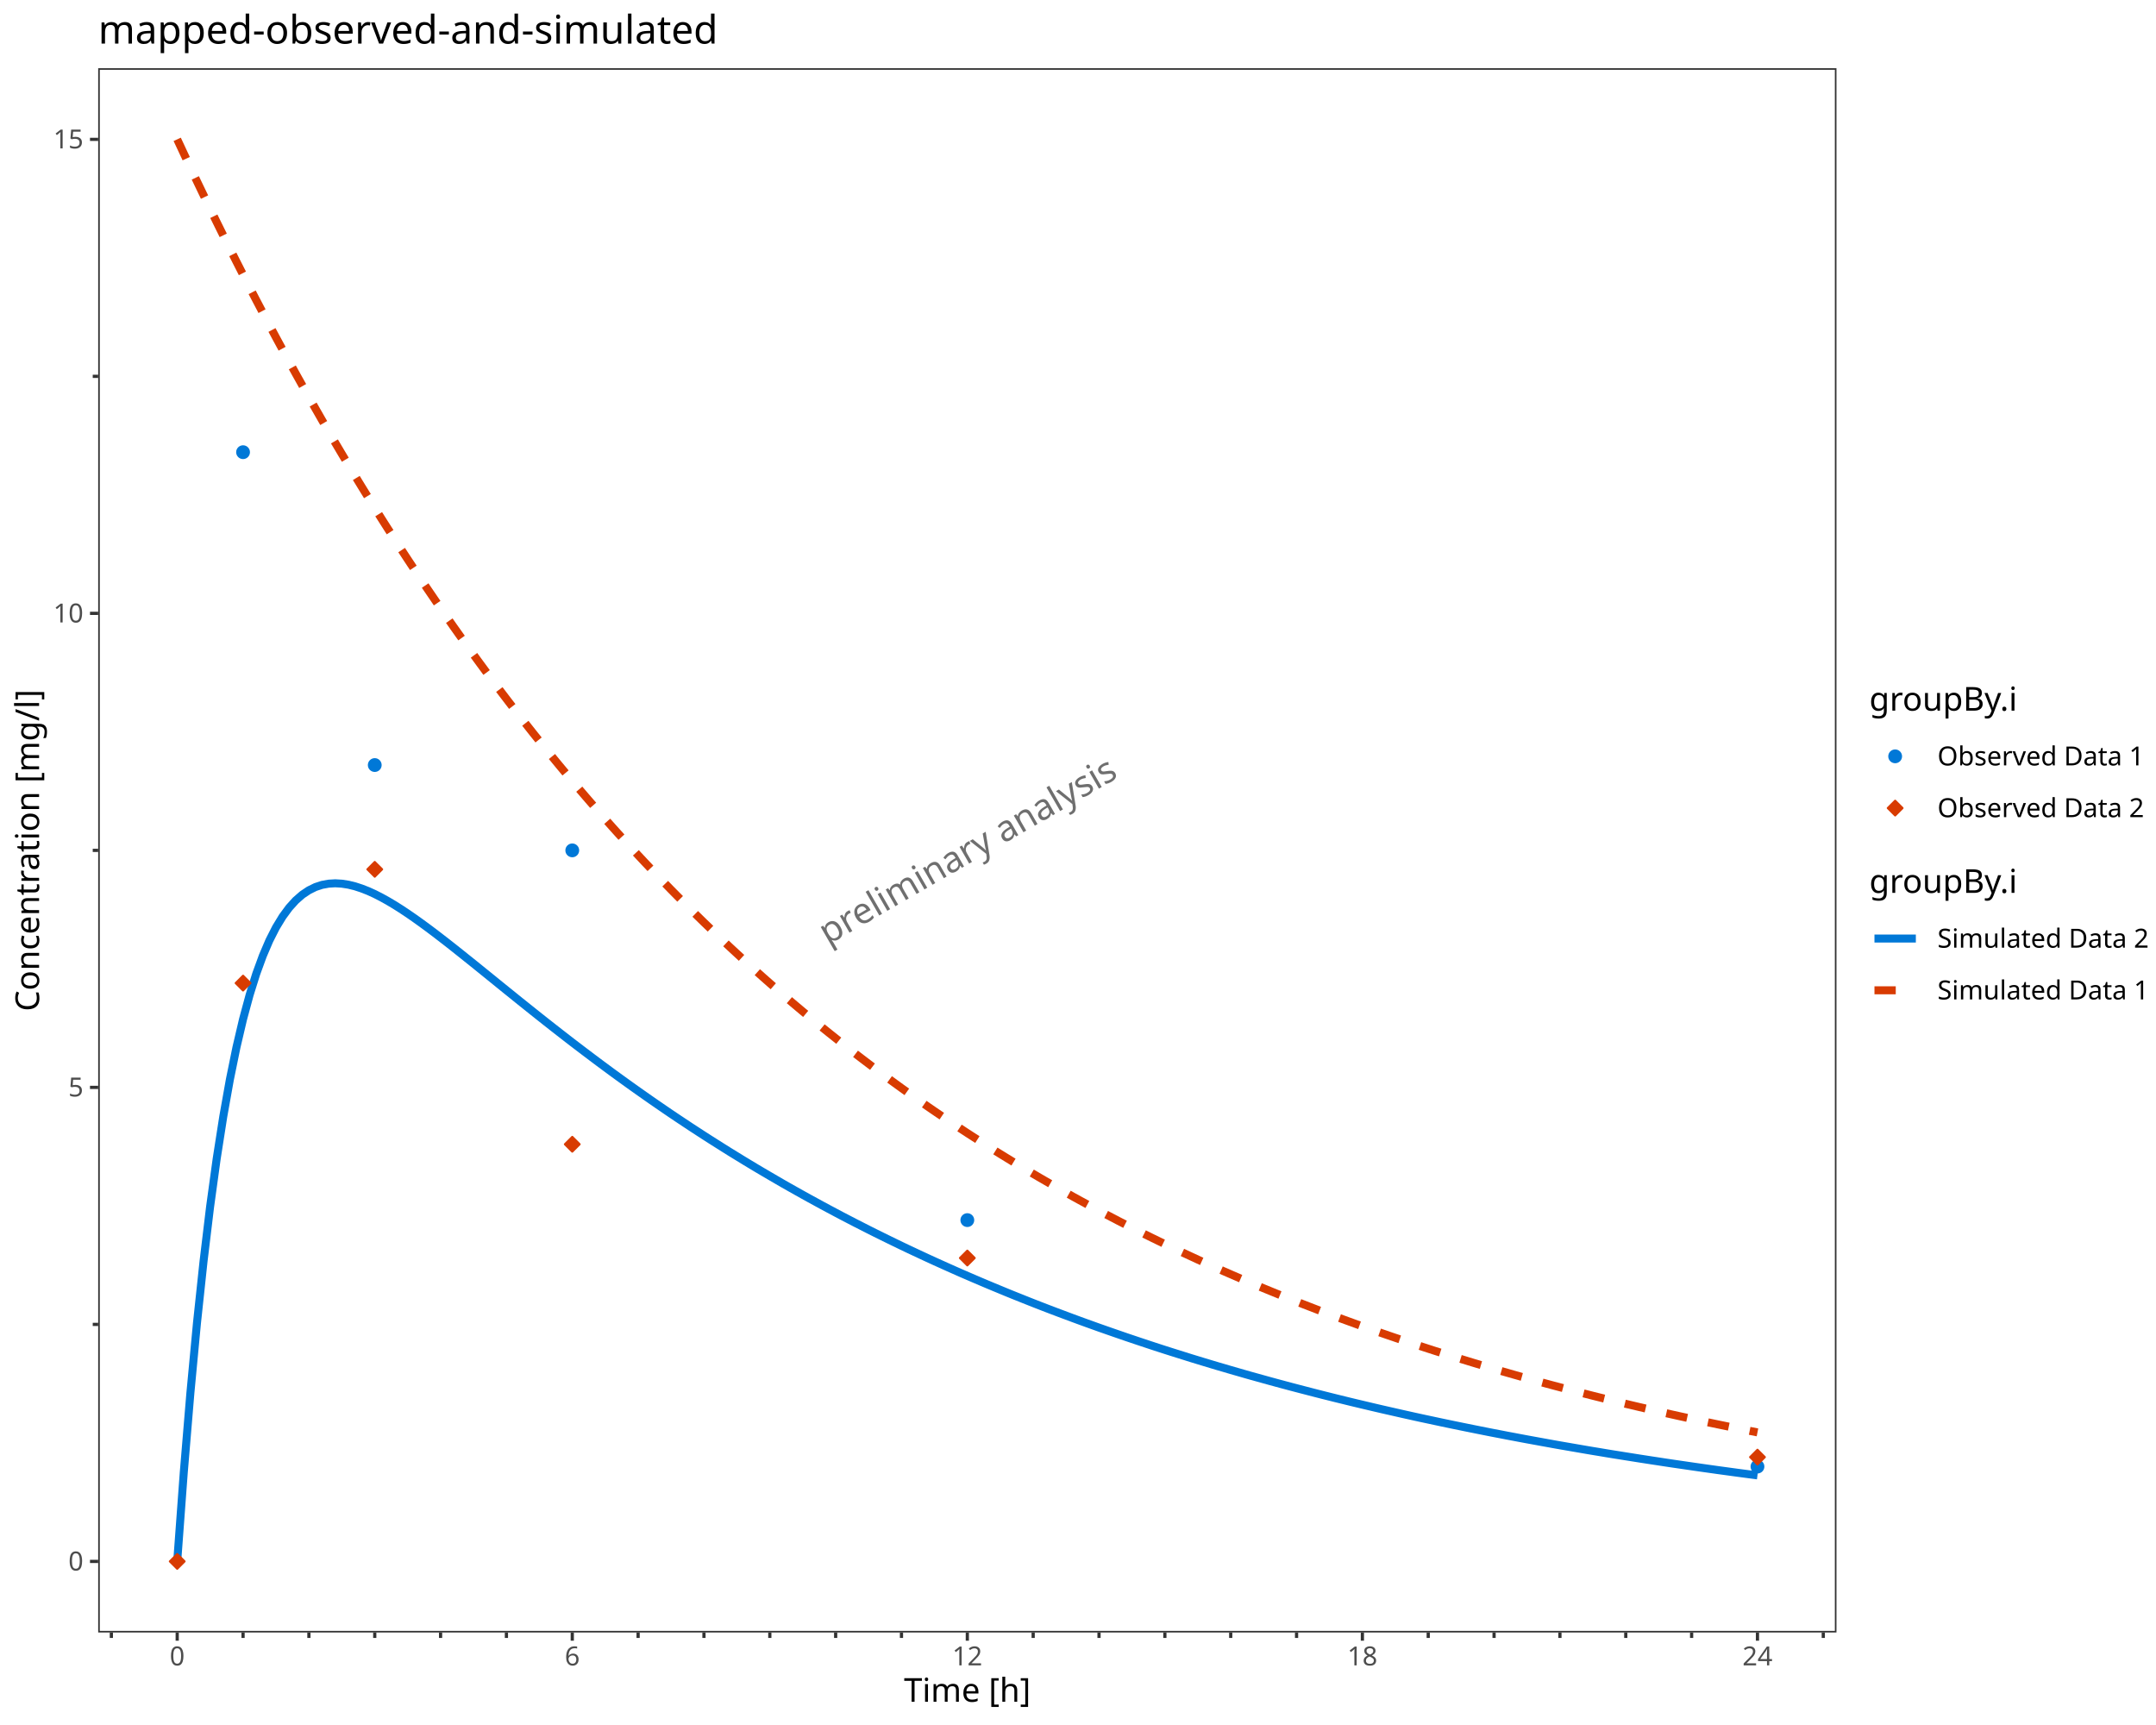
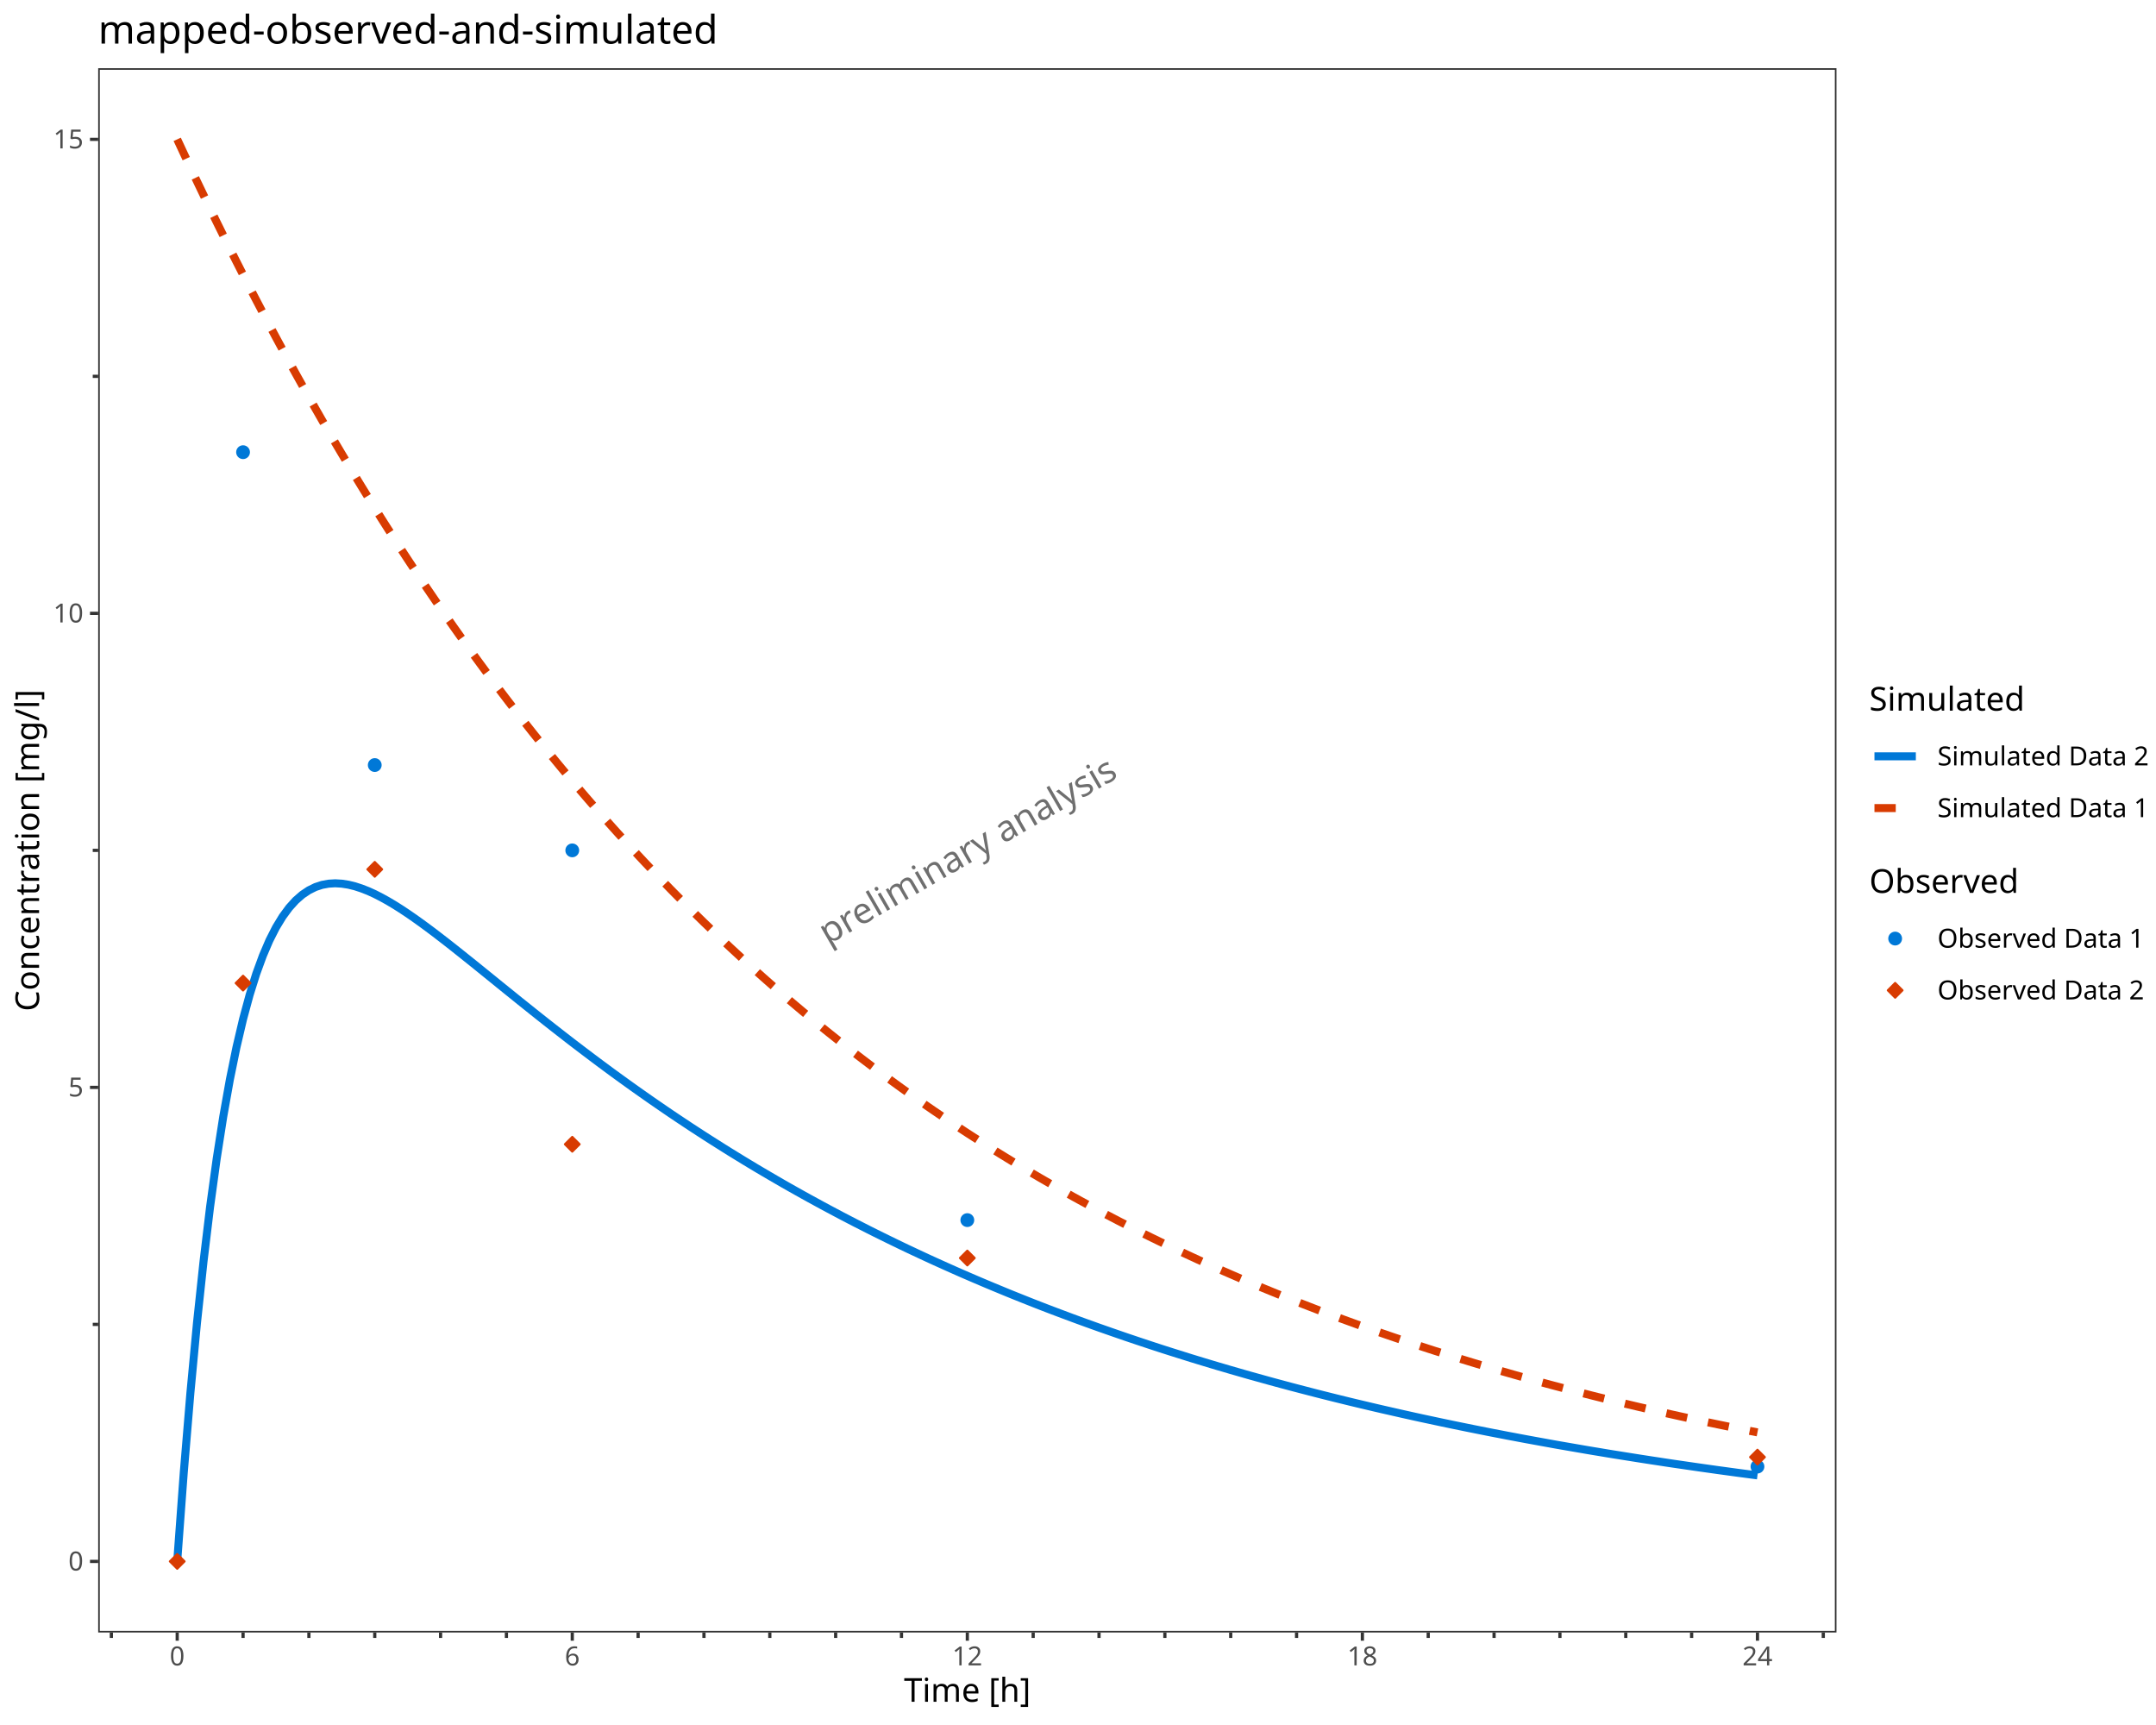
<svg xmlns="http://www.w3.org/2000/svg" class="svglite" data-engine-version="2.0" width="720.00pt" height="576.00pt" viewBox="0 0 720.00 576.00">
  <defs>
    <style type="text/css">
    .svglite line, .svglite polyline, .svglite polygon, .svglite path, .svglite rect, .svglite circle {
      fill: none;
      stroke: #000000;
      stroke-linecap: round;
      stroke-linejoin: round;
      stroke-miterlimit: 10.00;
    }
  </style>
  </defs>
  <rect width="100%" height="100%" style="stroke: none; fill: #FFFFFF;" />
  <defs>
    <clipPath id="cpMC4wMHw3MjAuMDB8MC4wMHw1NzYuMDA=">
      <rect x="0.00" y="0.00" width="720.00" height="576.00" />
    </clipPath>
  </defs>
  <g clip-path="url(#cpMC4wMHw3MjAuMDB8MC4wMHw1NzYuMDA=)">
    <rect x="0.00" y="0.00" width="720.00" height="576.00" style="stroke-width: 1.07; stroke: #FFFFFF; fill: #FFFFFF;" />
  </g>
  <defs>
    <clipPath id="cpMzIuNzl8NjEzLjI5fDIyLjc4fDU0NS4xMQ==">
      <rect x="32.79" y="22.78" width="580.50" height="522.33" />
    </clipPath>
  </defs>
  <g clip-path="url(#cpMzIuNzl8NjEzLjI5fDIyLjc4fDU0NS4xMQ==)">
    <rect x="32.79" y="22.78" width="580.50" height="522.33" style="stroke-width: 1.07; stroke: none; fill: #FFFFFF;" />
    <text transform="translate(325.11,287.52) rotate(-30)" text-anchor="middle" style="font-size: 12.00px; fill: #333333; fill-opacity: 0.70; font-family: sans;" textLength="105.39px" lengthAdjust="spacingAndGlyphs">preliminary analysis</text>
    <polyline points="59.18,521.37 61.38,491.55 63.58,465.12 65.78,441.75 67.98,421.10 70.17,402.89 72.37,386.86 74.57,372.78 76.77,360.45 78.97,349.68 81.17,340.31 83.37,332.18 85.57,325.17 87.77,319.15 89.96,314.03 92.16,309.70 94.36,306.08 96.56,303.09 98.76,300.66 100.96,298.74 103.16,297.27 105.36,296.19 107.55,295.47 109.75,295.07 111.95,294.94 114.15,295.07 116.35,295.41 118.55,295.95 120.75,296.67 122.95,297.53 125.15,298.53 127.34,299.65 129.54,300.87 131.74,302.18 133.94,303.57 136.14,305.03 138.34,306.55 140.54,308.12 142.74,309.73 144.94,311.38 147.13,313.06 149.33,314.76 151.53,316.49 153.73,318.24 155.93,320.00 158.13,321.76 160.33,323.54 162.53,325.32 164.73,327.10 166.92,328.88 169.12,330.66 171.32,332.43 173.52,334.21 175.72,335.97 177.92,337.73 180.12,339.48 182.32,341.22 184.51,342.94 186.71,344.66 188.91,346.37 191.11,348.07 193.31,349.75 195.51,351.42 197.71,353.08 199.91,354.73 202.11,356.36 204.30,357.98 206.50,359.58 208.70,361.17 210.90,362.75 213.10,364.31 215.30,365.86 217.50,367.40 219.70,368.92 221.90,370.43 224.09,371.92 226.29,373.40 228.49,374.86 230.69,376.32 232.89,377.75 235.09,379.18 237.29,380.59 239.49,381.98 241.69,383.37 243.88,384.74 246.08,386.09 248.28,387.44 250.48,388.77 252.68,390.09 254.88,391.39 257.08,392.68 259.28,393.96 261.47,395.23 263.67,396.48 265.87,397.72 268.07,398.95 270.27,400.17 272.47,401.37 274.67,402.57 276.87,403.75 279.07,404.92 281.26,406.08 283.46,407.22 285.66,408.36 287.86,409.48 290.06,410.60 292.26,411.70 294.46,412.79 296.66,413.87 298.86,414.94 301.05,416.00 303.25,417.05 305.45,418.08 307.65,419.11 309.85,420.13 312.05,421.14 314.25,422.13 316.45,423.12 318.65,424.10 320.84,425.07 323.04,426.02 325.24,426.97 327.44,427.91 329.64,428.84 331.84,429.76 334.04,430.67 336.24,431.58 338.43,432.47 340.63,433.35 342.83,434.23 345.03,435.10 347.23,435.96 349.43,436.81 351.63,437.65 353.83,438.48 356.03,439.30 358.22,440.12 360.42,440.93 362.62,441.73 364.82,442.52 367.02,443.31 369.22,444.08 371.42,444.85 373.62,445.61 375.82,446.37 378.01,447.11 380.21,447.85 382.41,448.58 384.61,449.31 386.81,450.03 389.01,450.74 391.21,451.44 393.41,452.13 395.61,452.82 397.80,453.51 400.00,454.18 402.20,454.85 404.40,455.51 406.60,456.17 408.80,456.81 411.00,457.46 413.20,458.09 415.39,458.72 417.59,459.35 419.79,459.96 421.99,460.57 424.19,461.18 426.39,461.78 428.59,462.37 430.79,462.96 432.99,463.54 435.18,464.11 437.38,464.68 439.58,465.25 441.78,465.81 443.98,466.36 446.18,466.91 448.38,467.45 450.58,467.99 452.78,468.52 454.97,469.04 457.17,469.56 459.37,470.08 461.57,470.59 463.77,471.09 465.97,471.59 468.17,472.09 470.37,472.58 472.57,473.07 474.76,473.55 476.96,474.02 479.16,474.49 481.36,474.96 483.56,475.42 485.76,475.88 487.96,476.33 490.16,476.78 492.35,477.22 494.55,477.66 496.75,478.10 498.95,478.53 501.15,478.95 503.35,479.38 505.55,479.79 507.75,480.21 509.95,480.62 512.14,481.02 514.34,481.42 516.54,481.82 518.74,482.22 520.94,482.61 523.14,482.99 525.34,483.37 527.54,483.75 529.74,484.13 531.93,484.50 534.13,484.86 536.33,485.23 538.53,485.59 540.73,485.94 542.93,486.29 545.13,486.64 547.33,486.99 549.53,487.33 551.72,487.67 553.92,488.00 556.12,488.34 558.32,488.67 560.52,488.99 562.72,489.31 564.92,489.63 567.12,489.95 569.31,490.26 571.51,490.57 573.71,490.88 575.91,491.18 578.11,491.48 580.31,491.78 582.51,492.07 584.71,492.36 586.91,492.65 " style="stroke-width: 2.67; stroke: #0078D7; stroke-linecap: butt;" />
    <polyline points="59.18,46.53 61.38,51.25 63.58,55.93 65.78,60.56 67.98,65.14 70.17,69.68 72.37,74.18 74.57,78.63 76.77,83.03 78.97,87.39 81.17,91.71 83.37,95.99 85.57,100.22 87.77,104.41 89.96,108.56 92.16,112.67 94.36,116.73 96.56,120.76 98.76,124.75 100.96,128.69 103.16,132.60 105.36,136.47 107.55,140.30 109.75,144.09 111.95,147.84 114.15,151.56 116.35,155.24 118.55,158.88 120.75,162.49 122.95,166.06 125.15,169.60 127.34,173.10 129.54,176.56 131.74,179.99 133.94,183.39 136.14,186.75 138.34,190.08 140.54,193.38 142.74,196.64 144.94,199.87 147.13,203.07 149.33,206.24 151.53,209.38 153.73,212.48 155.93,215.55 158.13,218.60 160.33,221.61 162.53,224.59 164.73,227.54 166.92,230.47 169.12,233.36 171.32,236.23 173.52,239.07 175.72,241.87 177.92,244.66 180.12,247.41 182.32,250.13 184.51,252.83 186.71,255.51 188.91,258.15 191.11,260.77 193.31,263.36 195.51,265.93 197.71,268.47 199.91,270.99 202.11,273.48 204.30,275.95 206.50,278.39 208.70,280.81 210.90,283.20 213.10,285.57 215.30,287.92 217.50,290.24 219.70,292.54 221.90,294.82 224.09,297.07 226.29,299.30 228.49,301.51 230.69,303.70 232.89,305.86 235.09,308.01 237.29,310.13 239.49,312.23 241.69,314.31 243.88,316.37 246.08,318.41 248.28,320.43 250.48,322.43 252.68,324.41 254.88,326.37 257.08,328.31 259.28,330.23 261.47,332.14 263.67,334.02 265.87,335.88 268.07,337.73 270.27,339.56 272.47,341.36 274.67,343.16 276.87,344.93 279.07,346.68 281.26,348.42 283.46,350.14 285.66,351.85 287.86,353.53 290.06,355.20 292.26,356.86 294.46,358.49 296.66,360.12 298.86,361.72 301.05,363.31 303.25,364.88 305.45,366.44 307.65,367.98 309.85,369.51 312.05,371.02 314.25,372.51 316.45,373.99 318.65,375.46 320.84,376.91 323.04,378.35 325.24,379.77 327.44,381.18 329.64,382.58 331.84,383.96 334.04,385.33 336.24,386.68 338.43,388.02 340.63,389.35 342.83,390.66 345.03,391.96 347.23,393.25 349.43,394.52 351.63,395.78 353.83,397.03 356.03,398.27 358.22,399.50 360.42,400.71 362.62,401.91 364.82,403.10 367.02,404.28 369.22,405.44 371.42,406.59 373.62,407.74 375.82,408.87 378.01,409.99 380.21,411.09 382.41,412.19 384.61,413.28 386.81,414.35 389.01,415.42 391.21,416.47 393.41,417.52 395.61,418.55 397.80,419.57 400.00,420.59 402.20,421.59 404.40,422.58 406.60,423.56 408.80,424.54 411.00,425.50 413.20,426.45 415.39,427.40 417.59,428.33 419.79,429.26 421.99,430.18 424.19,431.08 426.39,431.98 428.59,432.87 430.79,433.75 432.99,434.62 435.18,435.49 437.38,436.34 439.58,437.19 441.78,438.03 443.98,438.85 446.18,439.68 448.38,440.49 450.58,441.29 452.78,442.09 454.97,442.88 457.17,443.66 459.37,444.43 461.57,445.20 463.77,445.96 465.97,446.71 468.17,447.45 470.37,448.19 472.57,448.91 474.76,449.63 476.96,450.35 479.16,451.06 481.36,451.75 483.56,452.45 485.76,453.13 487.96,453.81 490.16,454.48 492.35,455.15 494.55,455.81 496.75,456.46 498.95,457.11 501.15,457.75 503.35,458.38 505.55,459.01 507.75,459.63 509.95,460.24 512.14,460.85 514.34,461.45 516.54,462.05 518.74,462.64 520.94,463.22 523.14,463.80 525.34,464.37 527.54,464.94 529.74,465.50 531.93,466.06 534.13,466.61 536.33,467.15 538.53,467.69 540.73,468.23 542.93,468.76 545.13,469.28 547.33,469.80 549.53,470.31 551.72,470.82 553.92,471.32 556.12,471.82 558.32,472.31 560.52,472.80 562.72,473.28 564.92,473.76 567.12,474.24 569.31,474.71 571.51,475.17 573.71,475.63 575.91,476.08 578.11,476.54 580.31,476.98 582.51,477.42 584.71,477.86 586.91,478.29 " style="stroke-width: 2.67; stroke: #D83B01; stroke-dasharray: 7.11,7.11; stroke-linecap: butt;" />
    <circle cx="81.17" cy="150.99" r="1.95" style="stroke-width: 0.71; stroke: #0078D7; fill: #0078D7;" />
    <circle cx="125.15" cy="255.46" r="1.95" style="stroke-width: 0.71; stroke: #0078D7; fill: #0078D7;" />
    <circle cx="191.11" cy="283.95" r="1.95" style="stroke-width: 0.71; stroke: #0078D7; fill: #0078D7;" />
    <circle cx="323.04" cy="407.41" r="1.95" style="stroke-width: 0.71; stroke: #0078D7; fill: #0078D7;" />
    <circle cx="586.91" cy="489.71" r="1.95" style="stroke-width: 0.71; stroke: #0078D7; fill: #0078D7;" />
    <polygon points="59.18,523.82 61.63,521.37 59.18,518.92 56.73,521.37 " style="stroke-width: 0.71; stroke: #D83B01; fill: #D83B01;" />
    <polygon points="81.17,330.72 83.62,328.27 81.17,325.82 78.72,328.27 " style="stroke-width: 0.71; stroke: #D83B01; fill: #D83B01;" />
    <polygon points="125.15,292.73 127.60,290.28 125.15,287.83 122.70,290.28 " style="stroke-width: 0.71; stroke: #D83B01; fill: #D83B01;" />
    <polygon points="191.11,384.53 193.56,382.08 191.11,379.63 188.66,382.08 " style="stroke-width: 0.71; stroke: #D83B01; fill: #D83B01;" />
    <polygon points="323.04,422.52 325.49,420.07 323.04,417.62 320.59,420.07 " style="stroke-width: 0.71; stroke: #D83B01; fill: #D83B01;" />
    <polygon points="586.91,489.00 589.36,486.55 586.91,484.10 584.46,486.55 " style="stroke-width: 0.71; stroke: #D83B01; fill: #D83B01;" />
    <rect x="32.79" y="22.78" width="580.50" height="522.33" style="stroke-width: 1.07; stroke: #333333;" />
  </g>
  <g clip-path="url(#cpMC4wMHw3MjAuMDB8MC4wMHw1NzYuMDA=)">
    <text x="27.86" y="524.40" text-anchor="end" style="font-size: 8.80px; fill: #4D4D4D; font-family: sans;" textLength="4.89px" lengthAdjust="spacingAndGlyphs">0</text>
    <text x="27.86" y="366.12" text-anchor="end" style="font-size: 8.80px; fill: #4D4D4D; font-family: sans;" textLength="4.89px" lengthAdjust="spacingAndGlyphs">5</text>
    <text x="27.86" y="207.84" text-anchor="end" style="font-size: 8.80px; fill: #4D4D4D; font-family: sans;" textLength="9.79px" lengthAdjust="spacingAndGlyphs">10</text>
    <text x="27.86" y="49.55" text-anchor="end" style="font-size: 8.80px; fill: #4D4D4D; font-family: sans;" textLength="9.79px" lengthAdjust="spacingAndGlyphs">15</text>
    <polyline points="32.79,521.37 30.05,521.37 " style="stroke-width: 1.07; stroke: #333333; stroke-linecap: butt;" />
    <polyline points="32.79,363.09 30.05,363.09 " style="stroke-width: 1.07; stroke: #333333; stroke-linecap: butt;" />
    <polyline points="32.79,204.81 30.05,204.81 " style="stroke-width: 1.07; stroke: #333333; stroke-linecap: butt;" />
    <polyline points="32.79,46.53 30.05,46.53 " style="stroke-width: 1.07; stroke: #333333; stroke-linecap: butt;" />
    <polyline points="32.79,442.23 30.97,442.23 " style="stroke-width: 1.07; stroke: #333333; stroke-linecap: butt;" />
    <polyline points="32.79,283.95 30.97,283.95 " style="stroke-width: 1.07; stroke: #333333; stroke-linecap: butt;" />
    <polyline points="32.79,125.67 30.97,125.67 " style="stroke-width: 1.07; stroke: #333333; stroke-linecap: butt;" />
    <polyline points="59.18,545.11 59.18,547.85 " style="stroke-width: 1.07; stroke: #333333; stroke-linecap: butt;" />
    <polyline points="191.11,545.11 191.11,547.85 " style="stroke-width: 1.07; stroke: #333333; stroke-linecap: butt;" />
    <polyline points="323.04,545.11 323.04,547.85 " style="stroke-width: 1.07; stroke: #333333; stroke-linecap: butt;" />
    <polyline points="454.97,545.11 454.97,547.85 " style="stroke-width: 1.07; stroke: #333333; stroke-linecap: butt;" />
    <polyline points="586.91,545.11 586.91,547.85 " style="stroke-width: 1.07; stroke: #333333; stroke-linecap: butt;" />
    <polyline points="37.19,545.11 37.19,546.94 " style="stroke-width: 1.07; stroke: #333333; stroke-linecap: butt;" />
    <polyline points="81.17,545.11 81.17,546.94 " style="stroke-width: 1.07; stroke: #333333; stroke-linecap: butt;" />
    <polyline points="103.16,545.11 103.16,546.94 " style="stroke-width: 1.07; stroke: #333333; stroke-linecap: butt;" />
    <polyline points="125.15,545.11 125.15,546.94 " style="stroke-width: 1.07; stroke: #333333; stroke-linecap: butt;" />
    <polyline points="147.13,545.11 147.13,546.94 " style="stroke-width: 1.07; stroke: #333333; stroke-linecap: butt;" />
    <polyline points="169.12,545.11 169.12,546.94 " style="stroke-width: 1.07; stroke: #333333; stroke-linecap: butt;" />
    <polyline points="213.10,545.11 213.10,546.94 " style="stroke-width: 1.07; stroke: #333333; stroke-linecap: butt;" />
    <polyline points="235.09,545.11 235.09,546.94 " style="stroke-width: 1.07; stroke: #333333; stroke-linecap: butt;" />
    <polyline points="257.08,545.11 257.08,546.94 " style="stroke-width: 1.07; stroke: #333333; stroke-linecap: butt;" />
    <polyline points="279.07,545.11 279.07,546.94 " style="stroke-width: 1.07; stroke: #333333; stroke-linecap: butt;" />
    <polyline points="301.05,545.11 301.05,546.94 " style="stroke-width: 1.07; stroke: #333333; stroke-linecap: butt;" />
    <polyline points="345.03,545.11 345.03,546.94 " style="stroke-width: 1.07; stroke: #333333; stroke-linecap: butt;" />
    <polyline points="367.02,545.11 367.02,546.94 " style="stroke-width: 1.07; stroke: #333333; stroke-linecap: butt;" />
    <polyline points="389.01,545.11 389.01,546.94 " style="stroke-width: 1.07; stroke: #333333; stroke-linecap: butt;" />
    <polyline points="411.00,545.11 411.00,546.94 " style="stroke-width: 1.07; stroke: #333333; stroke-linecap: butt;" />
    <polyline points="432.99,545.11 432.99,546.94 " style="stroke-width: 1.07; stroke: #333333; stroke-linecap: butt;" />
    <polyline points="476.96,545.11 476.96,546.94 " style="stroke-width: 1.07; stroke: #333333; stroke-linecap: butt;" />
    <polyline points="498.95,545.11 498.95,546.94 " style="stroke-width: 1.07; stroke: #333333; stroke-linecap: butt;" />
    <polyline points="520.94,545.11 520.94,546.94 " style="stroke-width: 1.07; stroke: #333333; stroke-linecap: butt;" />
    <polyline points="542.93,545.11 542.93,546.94 " style="stroke-width: 1.07; stroke: #333333; stroke-linecap: butt;" />
    <polyline points="564.92,545.11 564.92,546.94 " style="stroke-width: 1.07; stroke: #333333; stroke-linecap: butt;" />
    <polyline points="608.89,545.11 608.89,546.94 " style="stroke-width: 1.07; stroke: #333333; stroke-linecap: butt;" />
    <text x="59.18" y="556.10" text-anchor="middle" style="font-size: 8.80px; fill: #4D4D4D; font-family: sans;" textLength="4.89px" lengthAdjust="spacingAndGlyphs">0</text>
    <text x="191.11" y="556.10" text-anchor="middle" style="font-size: 8.80px; fill: #4D4D4D; font-family: sans;" textLength="4.89px" lengthAdjust="spacingAndGlyphs">6</text>
    <text x="323.04" y="556.10" text-anchor="middle" style="font-size: 8.80px; fill: #4D4D4D; font-family: sans;" textLength="9.79px" lengthAdjust="spacingAndGlyphs">12</text>
    <text x="454.97" y="556.10" text-anchor="middle" style="font-size: 8.80px; fill: #4D4D4D; font-family: sans;" textLength="9.79px" lengthAdjust="spacingAndGlyphs">18</text>
    <text x="586.91" y="556.10" text-anchor="middle" style="font-size: 8.80px; fill: #4D4D4D; font-family: sans;" textLength="9.79px" lengthAdjust="spacingAndGlyphs">24</text>
    <text x="323.04" y="568.24" text-anchor="middle" style="font-size: 11.00px; font-family: sans;" textLength="39.73px" lengthAdjust="spacingAndGlyphs">Time [h]</text>
    <text transform="translate(13.05,283.95) rotate(-90)" text-anchor="middle" style="font-size: 11.00px; font-family: sans;" textLength="98.45px" lengthAdjust="spacingAndGlyphs">Concentration [mg/l]</text>
-     <rect x="624.25" y="228.58" width="89.30" height="49.89" style="stroke-width: 1.07; stroke: none; fill: #FFFFFF;" />
-     <text x="624.25" y="237.29" style="font-size: 11.00px; font-family: sans;" textLength="46.48px" lengthAdjust="spacingAndGlyphs">groupBy.i</text>
+     <rect x="624.25" y="228.58" width="90.27" height="49.89" style="stroke-width: 1.07; stroke: none; fill: #FFFFFF;" />
+     <text x="624.25" y="237.29" style="font-size: 11.00px; font-family: sans;" textLength="48.92px" lengthAdjust="spacingAndGlyphs">Simulated</text>
    <rect x="624.25" y="243.91" width="17.28" height="17.28" style="stroke-width: 1.07; stroke: none; fill: #FFFFFF;" />
-     <circle cx="632.89" cy="252.55" r="1.95" style="stroke-width: 0.71; stroke: #0078D7; fill: #0078D7;" />
+     <line x1="625.98" y1="252.55" x2="639.80" y2="252.55" style="stroke-width: 2.67; stroke: #0078D7; stroke-linecap: butt;" />
    <rect x="624.25" y="261.19" width="17.28" height="17.28" style="stroke-width: 1.07; stroke: none; fill: #FFFFFF;" />
-     <polygon points="632.89,272.28 635.34,269.83 632.89,267.38 630.44,269.83 " style="stroke-width: 0.71; stroke: #D83B01; fill: #D83B01;" />
-     <text x="647.01" y="255.58" style="font-size: 8.80px; font-family: sans;" textLength="66.54px" lengthAdjust="spacingAndGlyphs">Observed Data 1</text>
-     <text x="647.01" y="272.86" style="font-size: 8.80px; font-family: sans;" textLength="66.54px" lengthAdjust="spacingAndGlyphs">Observed Data 2</text>
-     <rect x="624.25" y="289.43" width="90.27" height="49.89" style="stroke-width: 1.07; stroke: none; fill: #FFFFFF;" />
-     <text x="624.25" y="298.14" style="font-size: 11.00px; font-family: sans;" textLength="46.48px" lengthAdjust="spacingAndGlyphs">groupBy.i</text>
+     <line x1="625.98" y1="269.83" x2="639.80" y2="269.83" style="stroke-width: 2.67; stroke: #D83B01; stroke-dasharray: 7.11,7.11; stroke-linecap: butt;" />
+     <text x="647.01" y="255.58" style="font-size: 8.80px; font-family: sans;" textLength="67.51px" lengthAdjust="spacingAndGlyphs">Simulated Data 2</text>
+     <text x="647.01" y="272.86" style="font-size: 8.80px; font-family: sans;" textLength="67.51px" lengthAdjust="spacingAndGlyphs">Simulated Data 1</text>
+     <rect x="624.25" y="289.43" width="89.30" height="49.89" style="stroke-width: 1.07; stroke: none; fill: #FFFFFF;" />
+     <text x="624.25" y="298.14" style="font-size: 11.00px; font-family: sans;" textLength="47.70px" lengthAdjust="spacingAndGlyphs">Observed</text>
    <rect x="624.25" y="304.76" width="17.28" height="17.28" style="stroke-width: 1.07; stroke: none; fill: #FFFFFF;" />
-     <line x1="625.98" y1="313.40" x2="639.80" y2="313.40" style="stroke-width: 2.67; stroke: #0078D7; stroke-linecap: butt;" />
+     <circle cx="632.89" cy="313.40" r="1.95" style="stroke-width: 0.71; stroke: #0078D7; fill: #0078D7;" />
    <rect x="624.25" y="322.04" width="17.28" height="17.28" style="stroke-width: 1.07; stroke: none; fill: #FFFFFF;" />
-     <line x1="625.98" y1="330.68" x2="639.80" y2="330.68" style="stroke-width: 2.67; stroke: #D83B01; stroke-dasharray: 7.11,7.11; stroke-linecap: butt;" />
-     <text x="647.01" y="316.43" style="font-size: 8.80px; font-family: sans;" textLength="67.51px" lengthAdjust="spacingAndGlyphs">Simulated Data 2</text>
-     <text x="647.01" y="333.71" style="font-size: 8.80px; font-family: sans;" textLength="67.51px" lengthAdjust="spacingAndGlyphs">Simulated Data 1</text>
+     <polygon points="632.89,333.13 635.34,330.68 632.89,328.23 630.44,330.68 " style="stroke-width: 0.71; stroke: #D83B01; fill: #D83B01;" />
+     <text x="647.01" y="316.43" style="font-size: 8.80px; font-family: sans;" textLength="66.54px" lengthAdjust="spacingAndGlyphs">Observed Data 1</text>
+     <text x="647.01" y="333.71" style="font-size: 8.80px; font-family: sans;" textLength="66.54px" lengthAdjust="spacingAndGlyphs">Observed Data 2</text>
    <text x="32.79" y="14.56" style="font-size: 13.20px; font-family: sans;" textLength="193.74px" lengthAdjust="spacingAndGlyphs">mapped-observed-and-simulated</text>
  </g>
</svg>
